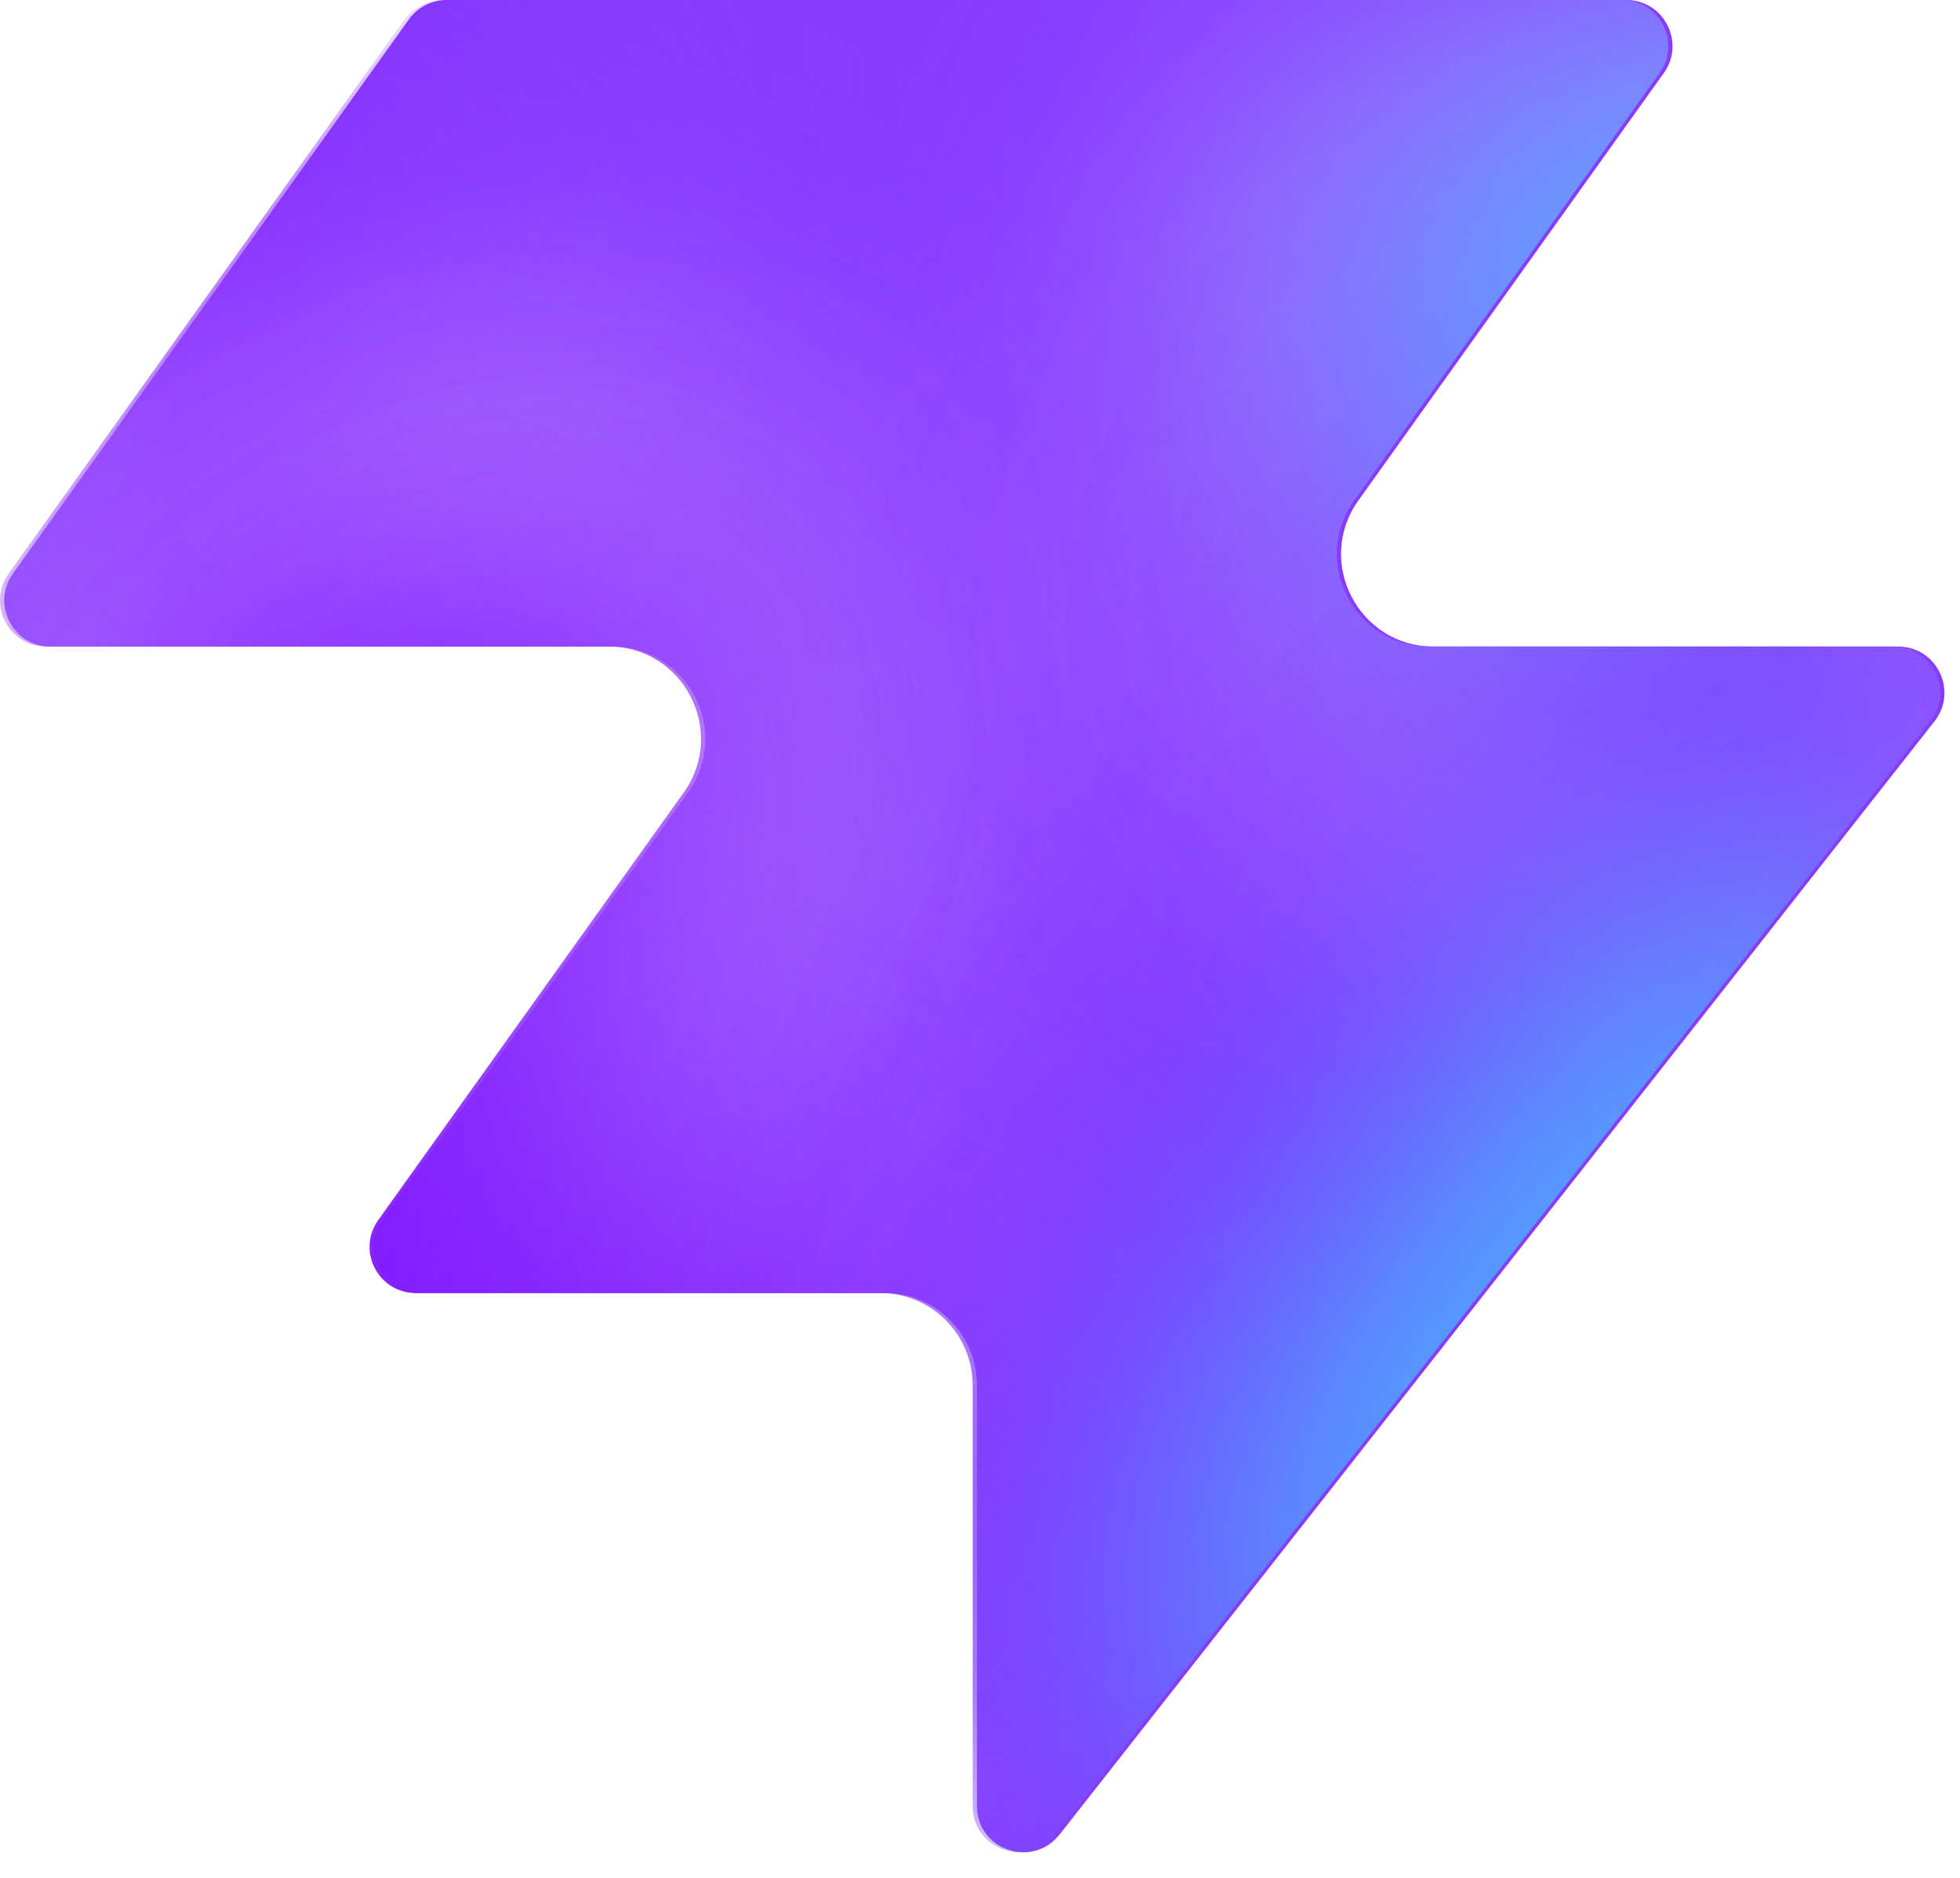
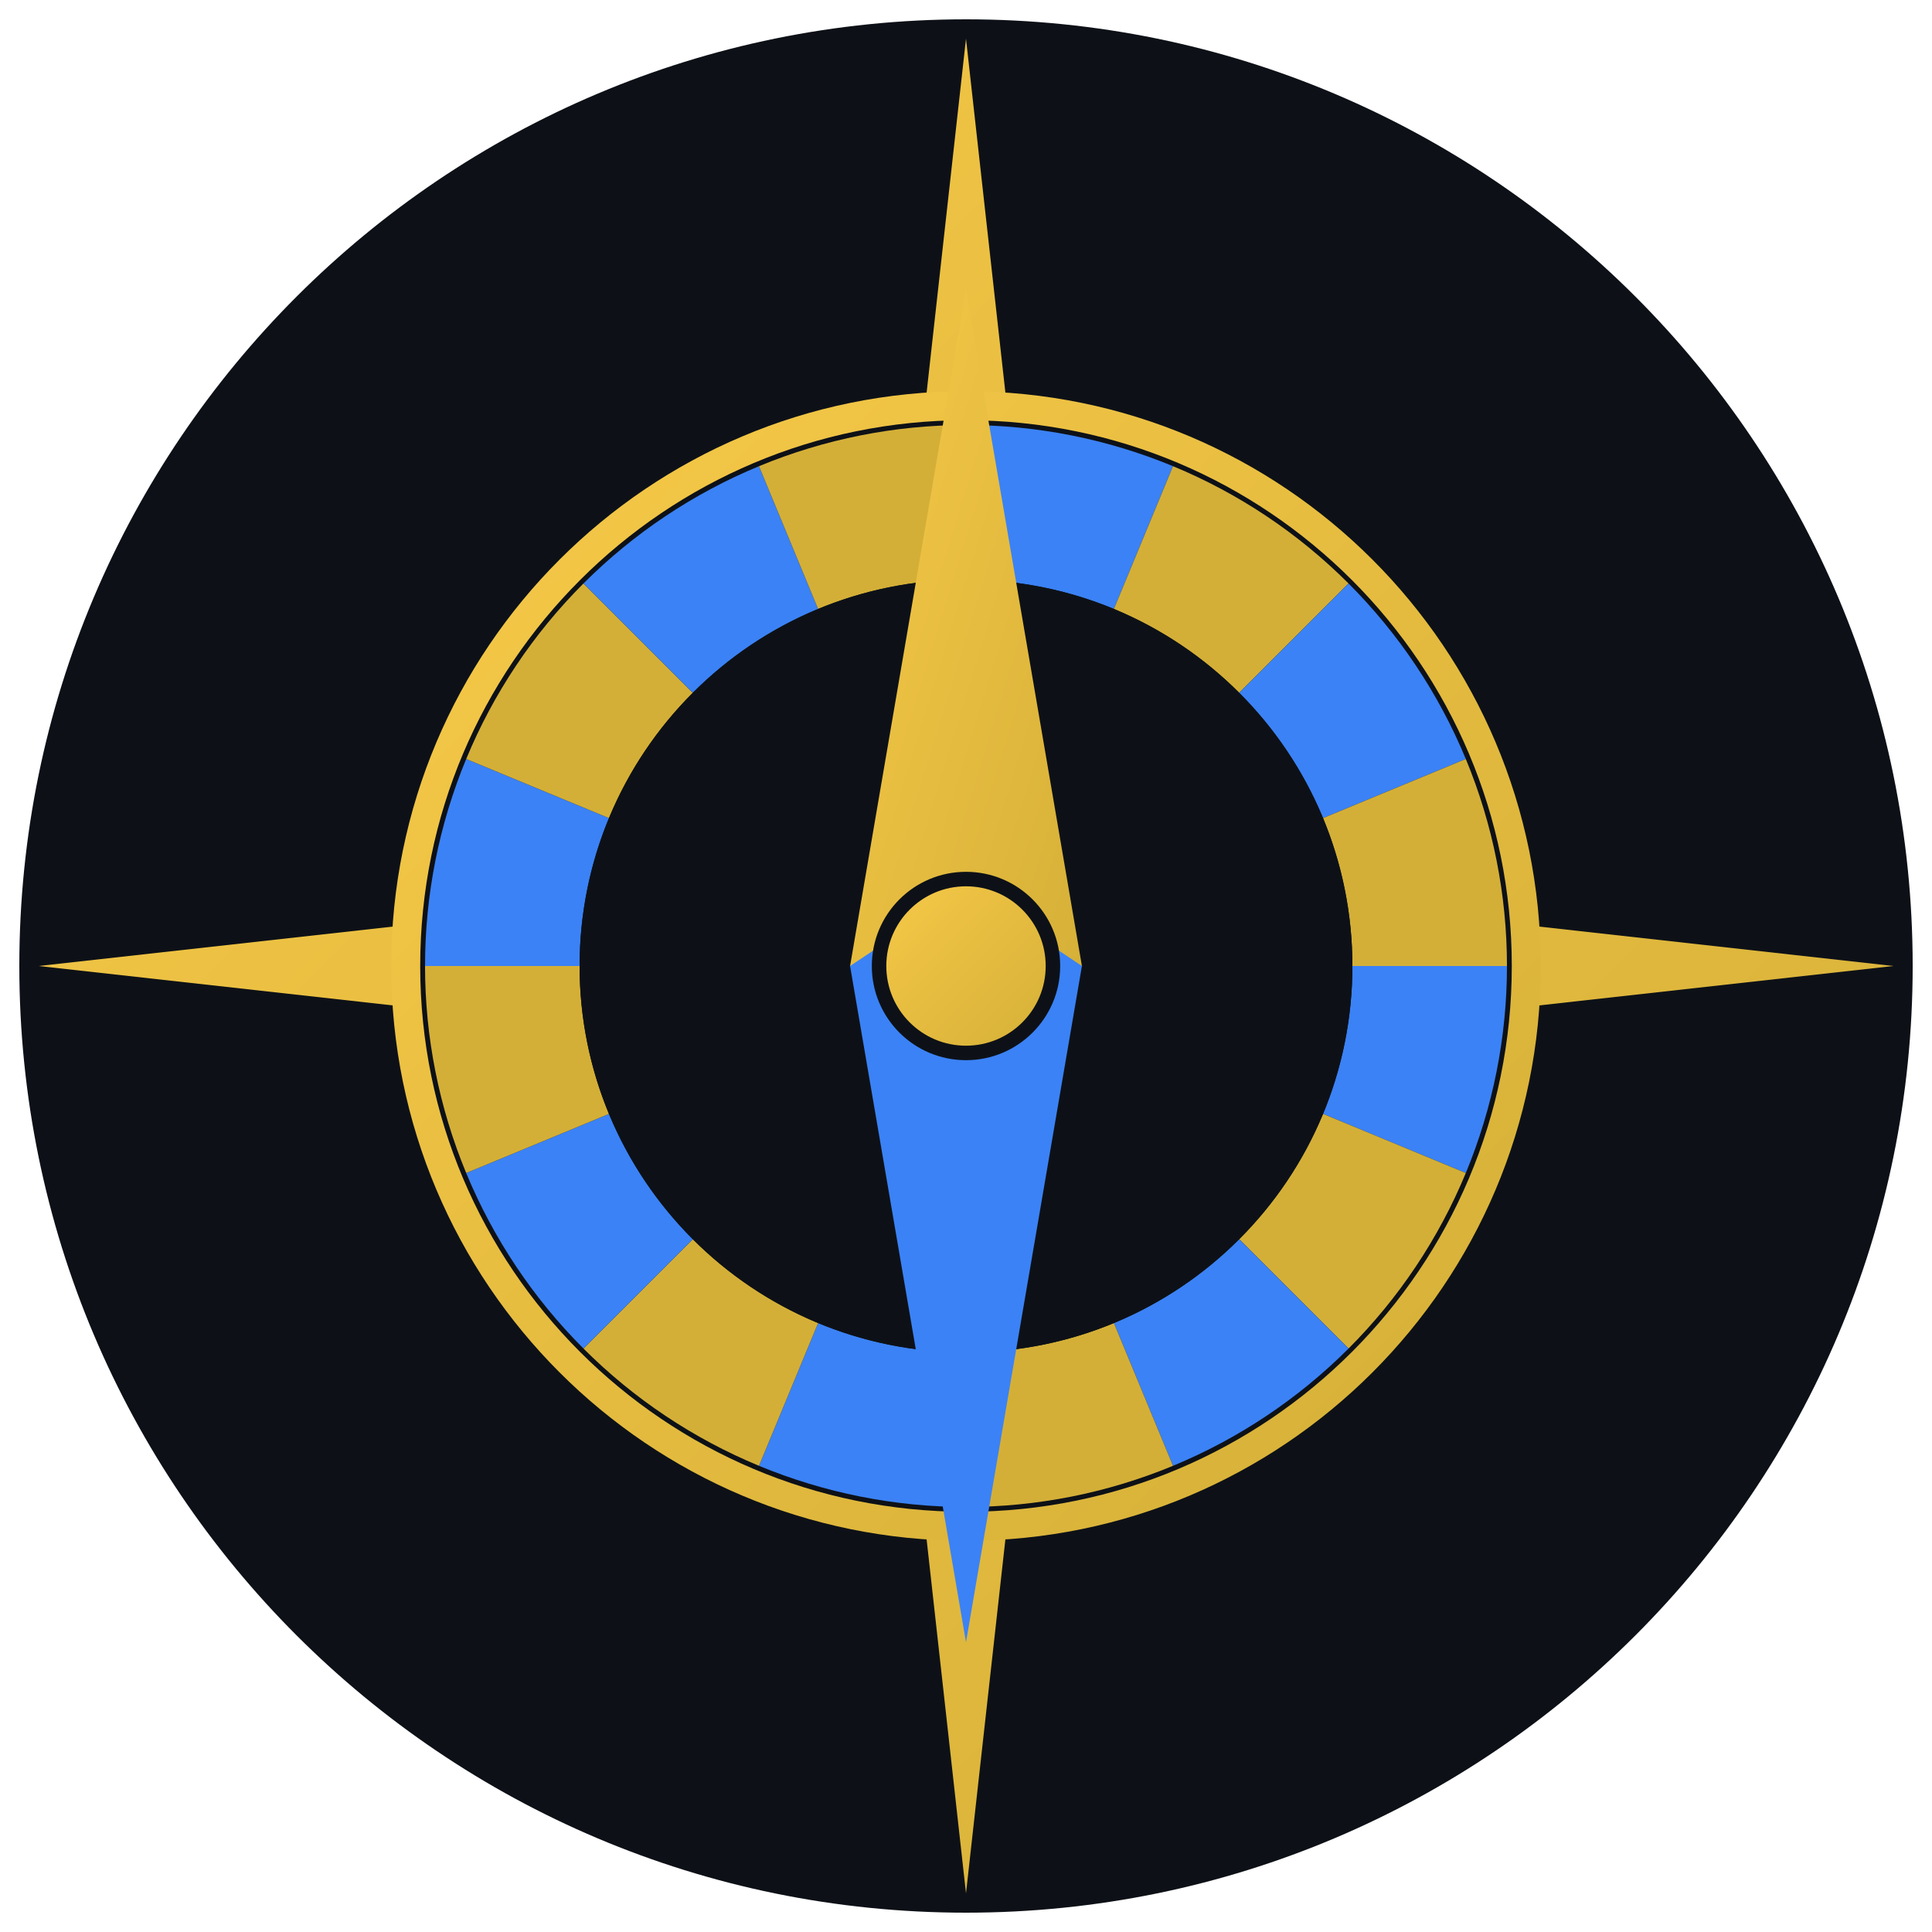
- <svg xmlns="http://www.w3.org/2000/svg" width="48" height="46" fill="none" viewBox="0 0 48 46">
-   <path fill="#863bff" d="M25.946 44.938c-.664.845-2.021.375-2.021-.698V33.937a2.26 2.26 0 0 0-2.262-2.262H10.287c-.92 0-1.456-1.04-.92-1.788l7.48-10.471c1.07-1.497 0-3.578-1.842-3.578H1.237c-.92 0-1.456-1.04-.92-1.788L10.013.474c.214-.297.556-.474.92-.474h28.894c.92 0 1.456 1.04.92 1.788l-7.48 10.471c-1.07 1.498 0 3.579 1.842 3.579h11.377c.943 0 1.473 1.088.89 1.83L25.947 44.94z" style="fill:#863bff;fill:color(display-p3 .525 .23 1);fill-opacity:1" />
-   <mask id="a" width="48" height="46" x="0" y="0" maskUnits="userSpaceOnUse" style="mask-type:alpha">
-     <path fill="#000" d="M25.842 44.938c-.664.844-2.021.375-2.021-.698V33.937a2.26 2.26 0 0 0-2.262-2.262H10.183c-.92 0-1.456-1.04-.92-1.788l7.48-10.471c1.07-1.498 0-3.579-1.842-3.579H1.133c-.92 0-1.456-1.04-.92-1.787L9.91.473c.214-.297.556-.474.92-.474h28.894c.92 0 1.456 1.04.92 1.788l-7.48 10.471c-1.07 1.498 0 3.578 1.842 3.578h11.377c.943 0 1.473 1.088.89 1.832L25.843 44.94z" style="fill:#000;fill-opacity:1" />
-   </mask>
-   <g mask="url(#a)">
-     <g filter="url(#b)">
-       <ellipse cx="5.508" cy="14.704" fill="#ede6ff" rx="5.508" ry="14.704" style="fill:#ede6ff;fill:color(display-p3 .927 .903 1);fill-opacity:1" transform="matrix(.00324 1 1 -.00324 -4.47 31.516)" />
-     </g>
-     <g filter="url(#c)">
-       <ellipse cx="10.399" cy="29.851" fill="#ede6ff" rx="10.399" ry="29.851" style="fill:#ede6ff;fill:color(display-p3 .927 .903 1);fill-opacity:1" transform="matrix(.00324 1 1 -.00324 -39.328 7.883)" />
-     </g>
-     <g filter="url(#d)">
-       <ellipse cx="5.508" cy="30.487" fill="#7e14ff" rx="5.508" ry="30.487" style="fill:#7e14ff;fill:color(display-p3 .492 .077 1);fill-opacity:1" transform="rotate(89.814 -25.913 -14.639)scale(1 -1)" />
-     </g>
-     <g filter="url(#e)">
-       <ellipse cx="5.508" cy="30.599" fill="#7e14ff" rx="5.508" ry="30.599" style="fill:#7e14ff;fill:color(display-p3 .492 .077 1);fill-opacity:1" transform="rotate(89.814 -32.644 -3.334)scale(1 -1)" />
-     </g>
-     <g filter="url(#f)">
-       <ellipse cx="5.508" cy="30.599" fill="#7e14ff" rx="5.508" ry="30.599" style="fill:#7e14ff;fill:color(display-p3 .492 .077 1);fill-opacity:1" transform="matrix(.00324 1 1 -.00324 -34.34 30.47)" />
-     </g>
-     <g filter="url(#g)">
-       <ellipse cx="14.072" cy="22.078" fill="#ede6ff" rx="14.072" ry="22.078" style="fill:#ede6ff;fill:color(display-p3 .927 .903 1);fill-opacity:1" transform="rotate(93.35 24.506 48.493)scale(-1 1)" />
-     </g>
-     <g filter="url(#h)">
-       <ellipse cx="3.47" cy="21.501" fill="#7e14ff" rx="3.47" ry="21.501" style="fill:#7e14ff;fill:color(display-p3 .492 .077 1);fill-opacity:1" transform="rotate(89.009 28.708 47.59)scale(-1 1)" />
-     </g>
-     <g filter="url(#i)">
-       <ellipse cx="3.47" cy="21.501" fill="#7e14ff" rx="3.47" ry="21.501" style="fill:#7e14ff;fill:color(display-p3 .492 .077 1);fill-opacity:1" transform="rotate(89.009 28.708 47.59)scale(-1 1)" />
-     </g>
-     <g filter="url(#j)">
-       <ellipse cx=".387" cy="8.972" fill="#7e14ff" rx="4.407" ry="29.108" style="fill:#7e14ff;fill:color(display-p3 .492 .077 1);fill-opacity:1" transform="rotate(39.51 .387 8.972)" />
-     </g>
-     <g filter="url(#k)">
-       <ellipse cx="47.523" cy="-6.092" fill="#7e14ff" rx="4.407" ry="29.108" style="fill:#7e14ff;fill:color(display-p3 .492 .077 1);fill-opacity:1" transform="rotate(37.892 47.523 -6.092)" />
-     </g>
-     <g filter="url(#l)">
-       <ellipse cx="41.412" cy="6.333" fill="#47bfff" rx="5.971" ry="9.665" style="fill:#47bfff;fill:color(display-p3 .28 .748 1);fill-opacity:1" transform="rotate(37.892 41.412 6.333)" />
-     </g>
-     <g filter="url(#m)">
-       <ellipse cx="-1.879" cy="38.332" fill="#7e14ff" rx="4.407" ry="29.108" style="fill:#7e14ff;fill:color(display-p3 .492 .077 1);fill-opacity:1" transform="rotate(37.892 -1.88 38.332)" />
-     </g>
-     <g filter="url(#n)">
-       <ellipse cx="-1.879" cy="38.332" fill="#7e14ff" rx="4.407" ry="29.108" style="fill:#7e14ff;fill:color(display-p3 .492 .077 1);fill-opacity:1" transform="rotate(37.892 -1.88 38.332)" />
-     </g>
-     <g filter="url(#o)">
-       <ellipse cx="35.651" cy="29.907" fill="#7e14ff" rx="4.407" ry="29.108" style="fill:#7e14ff;fill:color(display-p3 .492 .077 1);fill-opacity:1" transform="rotate(37.892 35.651 29.907)" />
-     </g>
-     <g filter="url(#p)">
-       <ellipse cx="38.418" cy="32.4" fill="#47bfff" rx="5.971" ry="15.297" style="fill:#47bfff;fill:color(display-p3 .28 .748 1);fill-opacity:1" transform="rotate(37.892 38.418 32.4)" />
-     </g>
+ <svg xmlns="http://www.w3.org/2000/svg" viewBox="0 0 200 200">
+   <defs>
+     <linearGradient id="gold" x1="0" y1="0" x2="1" y2="1">
+       <stop offset="0%" stop-color="#F7C948" />
+       <stop offset="100%" stop-color="#D4AF37" />
+     </linearGradient>
+   </defs>
+   <circle cx="100" cy="100" r="98" fill="#0D1117" />
+   <path d="M100.00,4.00 L108.42,79.67 L141.01,58.99 L120.33,91.58 L196.00,100.00 L120.33,108.42 L141.01,141.01 L108.42,120.33 L100.00,196.00 L91.58,120.33 L58.99,141.01 L79.67,108.42 L4.00,100.00 L79.67,91.58 L58.99,58.99 L91.58,79.67 Z" fill="url(#gold)" />
+   <circle cx="100" cy="100" r="58" fill="#0D1117" stroke="url(#gold)" stroke-width="3" />
+   <g>
+     <path d="M100.00,44.00 A56,56 0 0 1 121.43,48.26 L115.31,63.04 A40,40 0 0 0 100.00,60.00 Z" fill="#3B82F6" />
+     <path d="M121.43,48.26 A56,56 0 0 1 139.60,60.40 L128.28,71.72 A40,40 0 0 0 115.31,63.04 Z" fill="#D4AF37" />
+     <path d="M139.60,60.40 A56,56 0 0 1 151.74,78.57 L136.96,84.69 A40,40 0 0 0 128.28,71.72 Z" fill="#3B82F6" />
+     <path d="M151.74,78.57 A56,56 0 0 1 156.00,100.00 L140.00,100.00 A40,40 0 0 0 136.96,84.69 Z" fill="#D4AF37" />
+     <path d="M156.00,100.00 A56,56 0 0 1 151.74,121.43 L136.96,115.31 A40,40 0 0 0 140.00,100.00 Z" fill="#3B82F6" />
+     <path d="M151.74,121.43 A56,56 0 0 1 139.60,139.60 L128.28,128.28 A40,40 0 0 0 136.96,115.31 Z" fill="#D4AF37" />
+     <path d="M139.60,139.60 A56,56 0 0 1 121.43,151.74 L115.31,136.96 A40,40 0 0 0 128.28,128.28 Z" fill="#3B82F6" />
+     <path d="M121.43,151.74 A56,56 0 0 1 100.00,156.00 L100.00,140.00 A40,40 0 0 0 115.31,136.96 Z" fill="#D4AF37" />
+     <path d="M100.00,156.00 A56,56 0 0 1 78.57,151.74 L84.69,136.96 A40,40 0 0 0 100.00,140.00 Z" fill="#3B82F6" />
+     <path d="M78.57,151.74 A56,56 0 0 1 60.40,139.60 L71.72,128.28 A40,40 0 0 0 84.69,136.96 Z" fill="#D4AF37" />
+     <path d="M60.40,139.60 A56,56 0 0 1 48.26,121.43 L63.04,115.31 A40,40 0 0 0 71.72,128.28 Z" fill="#3B82F6" />
+     <path d="M48.26,121.43 A56,56 0 0 1 44.00,100.00 L60.00,100.00 A40,40 0 0 0 63.04,115.31 Z" fill="#D4AF37" />
+     <path d="M44.00,100.00 A56,56 0 0 1 48.26,78.57 L63.04,84.69 A40,40 0 0 0 60.00,100.00 Z" fill="#3B82F6" />
+     <path d="M48.26,78.57 A56,56 0 0 1 60.40,60.40 L71.72,71.72 A40,40 0 0 0 63.04,84.69 Z" fill="#D4AF37" />
+     <path d="M60.40,60.40 A56,56 0 0 1 78.57,48.26 L84.69,63.04 A40,40 0 0 0 71.72,71.72 Z" fill="#3B82F6" />
+     <path d="M78.57,48.26 A56,56 0 0 1 100.00,44.00 L100.00,60.00 A40,40 0 0 0 84.69,63.04 Z" fill="#D4AF37" />
  </g>
-   <defs>
-     <filter id="b" width="60.045" height="41.654" x="-19.77" y="16.149" color-interpolation-filters="sRGB" filterUnits="userSpaceOnUse">
-       <feFlood flood-opacity="0" result="BackgroundImageFix" />
-       <feBlend in="SourceGraphic" in2="BackgroundImageFix" result="shape" />
-       <feGaussianBlur result="effect1_foregroundBlur_2002_17158" stdDeviation="7.659" />
-     </filter>
-     <filter id="c" width="90.34" height="51.437" x="-54.613" y="-7.533" color-interpolation-filters="sRGB" filterUnits="userSpaceOnUse">
-       <feFlood flood-opacity="0" result="BackgroundImageFix" />
-       <feBlend in="SourceGraphic" in2="BackgroundImageFix" result="shape" />
-       <feGaussianBlur result="effect1_foregroundBlur_2002_17158" stdDeviation="7.659" />
-     </filter>
-     <filter id="d" width="79.355" height="29.4" x="-49.64" y="2.03" color-interpolation-filters="sRGB" filterUnits="userSpaceOnUse">
-       <feFlood flood-opacity="0" result="BackgroundImageFix" />
-       <feBlend in="SourceGraphic" in2="BackgroundImageFix" result="shape" />
-       <feGaussianBlur result="effect1_foregroundBlur_2002_17158" stdDeviation="4.596" />
-     </filter>
-     <filter id="e" width="79.579" height="29.4" x="-45.045" y="20.029" color-interpolation-filters="sRGB" filterUnits="userSpaceOnUse">
-       <feFlood flood-opacity="0" result="BackgroundImageFix" />
-       <feBlend in="SourceGraphic" in2="BackgroundImageFix" result="shape" />
-       <feGaussianBlur result="effect1_foregroundBlur_2002_17158" stdDeviation="4.596" />
-     </filter>
-     <filter id="f" width="79.579" height="29.4" x="-43.513" y="21.178" color-interpolation-filters="sRGB" filterUnits="userSpaceOnUse">
-       <feFlood flood-opacity="0" result="BackgroundImageFix" />
-       <feBlend in="SourceGraphic" in2="BackgroundImageFix" result="shape" />
-       <feGaussianBlur result="effect1_foregroundBlur_2002_17158" stdDeviation="4.596" />
-     </filter>
-     <filter id="g" width="74.749" height="58.852" x="15.756" y="-17.901" color-interpolation-filters="sRGB" filterUnits="userSpaceOnUse">
-       <feFlood flood-opacity="0" result="BackgroundImageFix" />
-       <feBlend in="SourceGraphic" in2="BackgroundImageFix" result="shape" />
-       <feGaussianBlur result="effect1_foregroundBlur_2002_17158" stdDeviation="7.659" />
-     </filter>
-     <filter id="h" width="61.377" height="25.362" x="23.548" y="2.284" color-interpolation-filters="sRGB" filterUnits="userSpaceOnUse">
-       <feFlood flood-opacity="0" result="BackgroundImageFix" />
-       <feBlend in="SourceGraphic" in2="BackgroundImageFix" result="shape" />
-       <feGaussianBlur result="effect1_foregroundBlur_2002_17158" stdDeviation="4.596" />
-     </filter>
-     <filter id="i" width="61.377" height="25.362" x="23.548" y="2.284" color-interpolation-filters="sRGB" filterUnits="userSpaceOnUse">
-       <feFlood flood-opacity="0" result="BackgroundImageFix" />
-       <feBlend in="SourceGraphic" in2="BackgroundImageFix" result="shape" />
-       <feGaussianBlur result="effect1_foregroundBlur_2002_17158" stdDeviation="4.596" />
-     </filter>
-     <filter id="j" width="56.045" height="63.649" x="-27.636" y="-22.853" color-interpolation-filters="sRGB" filterUnits="userSpaceOnUse">
-       <feFlood flood-opacity="0" result="BackgroundImageFix" />
-       <feBlend in="SourceGraphic" in2="BackgroundImageFix" result="shape" />
-       <feGaussianBlur result="effect1_foregroundBlur_2002_17158" stdDeviation="4.596" />
-     </filter>
-     <filter id="k" width="54.814" height="64.646" x="20.116" y="-38.415" color-interpolation-filters="sRGB" filterUnits="userSpaceOnUse">
-       <feFlood flood-opacity="0" result="BackgroundImageFix" />
-       <feBlend in="SourceGraphic" in2="BackgroundImageFix" result="shape" />
-       <feGaussianBlur result="effect1_foregroundBlur_2002_17158" stdDeviation="4.596" />
-     </filter>
-     <filter id="l" width="33.541" height="35.313" x="24.641" y="-11.323" color-interpolation-filters="sRGB" filterUnits="userSpaceOnUse">
-       <feFlood flood-opacity="0" result="BackgroundImageFix" />
-       <feBlend in="SourceGraphic" in2="BackgroundImageFix" result="shape" />
-       <feGaussianBlur result="effect1_foregroundBlur_2002_17158" stdDeviation="4.596" />
-     </filter>
-     <filter id="m" width="54.814" height="64.646" x="-29.286" y="6.009" color-interpolation-filters="sRGB" filterUnits="userSpaceOnUse">
-       <feFlood flood-opacity="0" result="BackgroundImageFix" />
-       <feBlend in="SourceGraphic" in2="BackgroundImageFix" result="shape" />
-       <feGaussianBlur result="effect1_foregroundBlur_2002_17158" stdDeviation="4.596" />
-     </filter>
-     <filter id="n" width="54.814" height="64.646" x="-29.286" y="6.009" color-interpolation-filters="sRGB" filterUnits="userSpaceOnUse">
-       <feFlood flood-opacity="0" result="BackgroundImageFix" />
-       <feBlend in="SourceGraphic" in2="BackgroundImageFix" result="shape" />
-       <feGaussianBlur result="effect1_foregroundBlur_2002_17158" stdDeviation="4.596" />
-     </filter>
-     <filter id="o" width="54.814" height="64.646" x="8.244" y="-2.416" color-interpolation-filters="sRGB" filterUnits="userSpaceOnUse">
-       <feFlood flood-opacity="0" result="BackgroundImageFix" />
-       <feBlend in="SourceGraphic" in2="BackgroundImageFix" result="shape" />
-       <feGaussianBlur result="effect1_foregroundBlur_2002_17158" stdDeviation="4.596" />
-     </filter>
-     <filter id="p" width="39.409" height="43.623" x="18.713" y="10.588" color-interpolation-filters="sRGB" filterUnits="userSpaceOnUse">
-       <feFlood flood-opacity="0" result="BackgroundImageFix" />
-       <feBlend in="SourceGraphic" in2="BackgroundImageFix" result="shape" />
-       <feGaussianBlur result="effect1_foregroundBlur_2002_17158" stdDeviation="4.596" />
-     </filter>
-   </defs>
+   <circle cx="100" cy="100" r="40" fill="#0D1117" />
+   <path d="M100,30 L112,100 L100,108 L88,100 Z" fill="url(#gold)" />
+   <path d="M100,170 L88,100 L100,92 L112,100 Z" fill="#3B82F6" />
+   <circle cx="100" cy="100" r="9" fill="url(#gold)" />
+   <circle cx="100" cy="100" r="9" fill="none" stroke="#0D1117" stroke-width="1.5" />
</svg>
